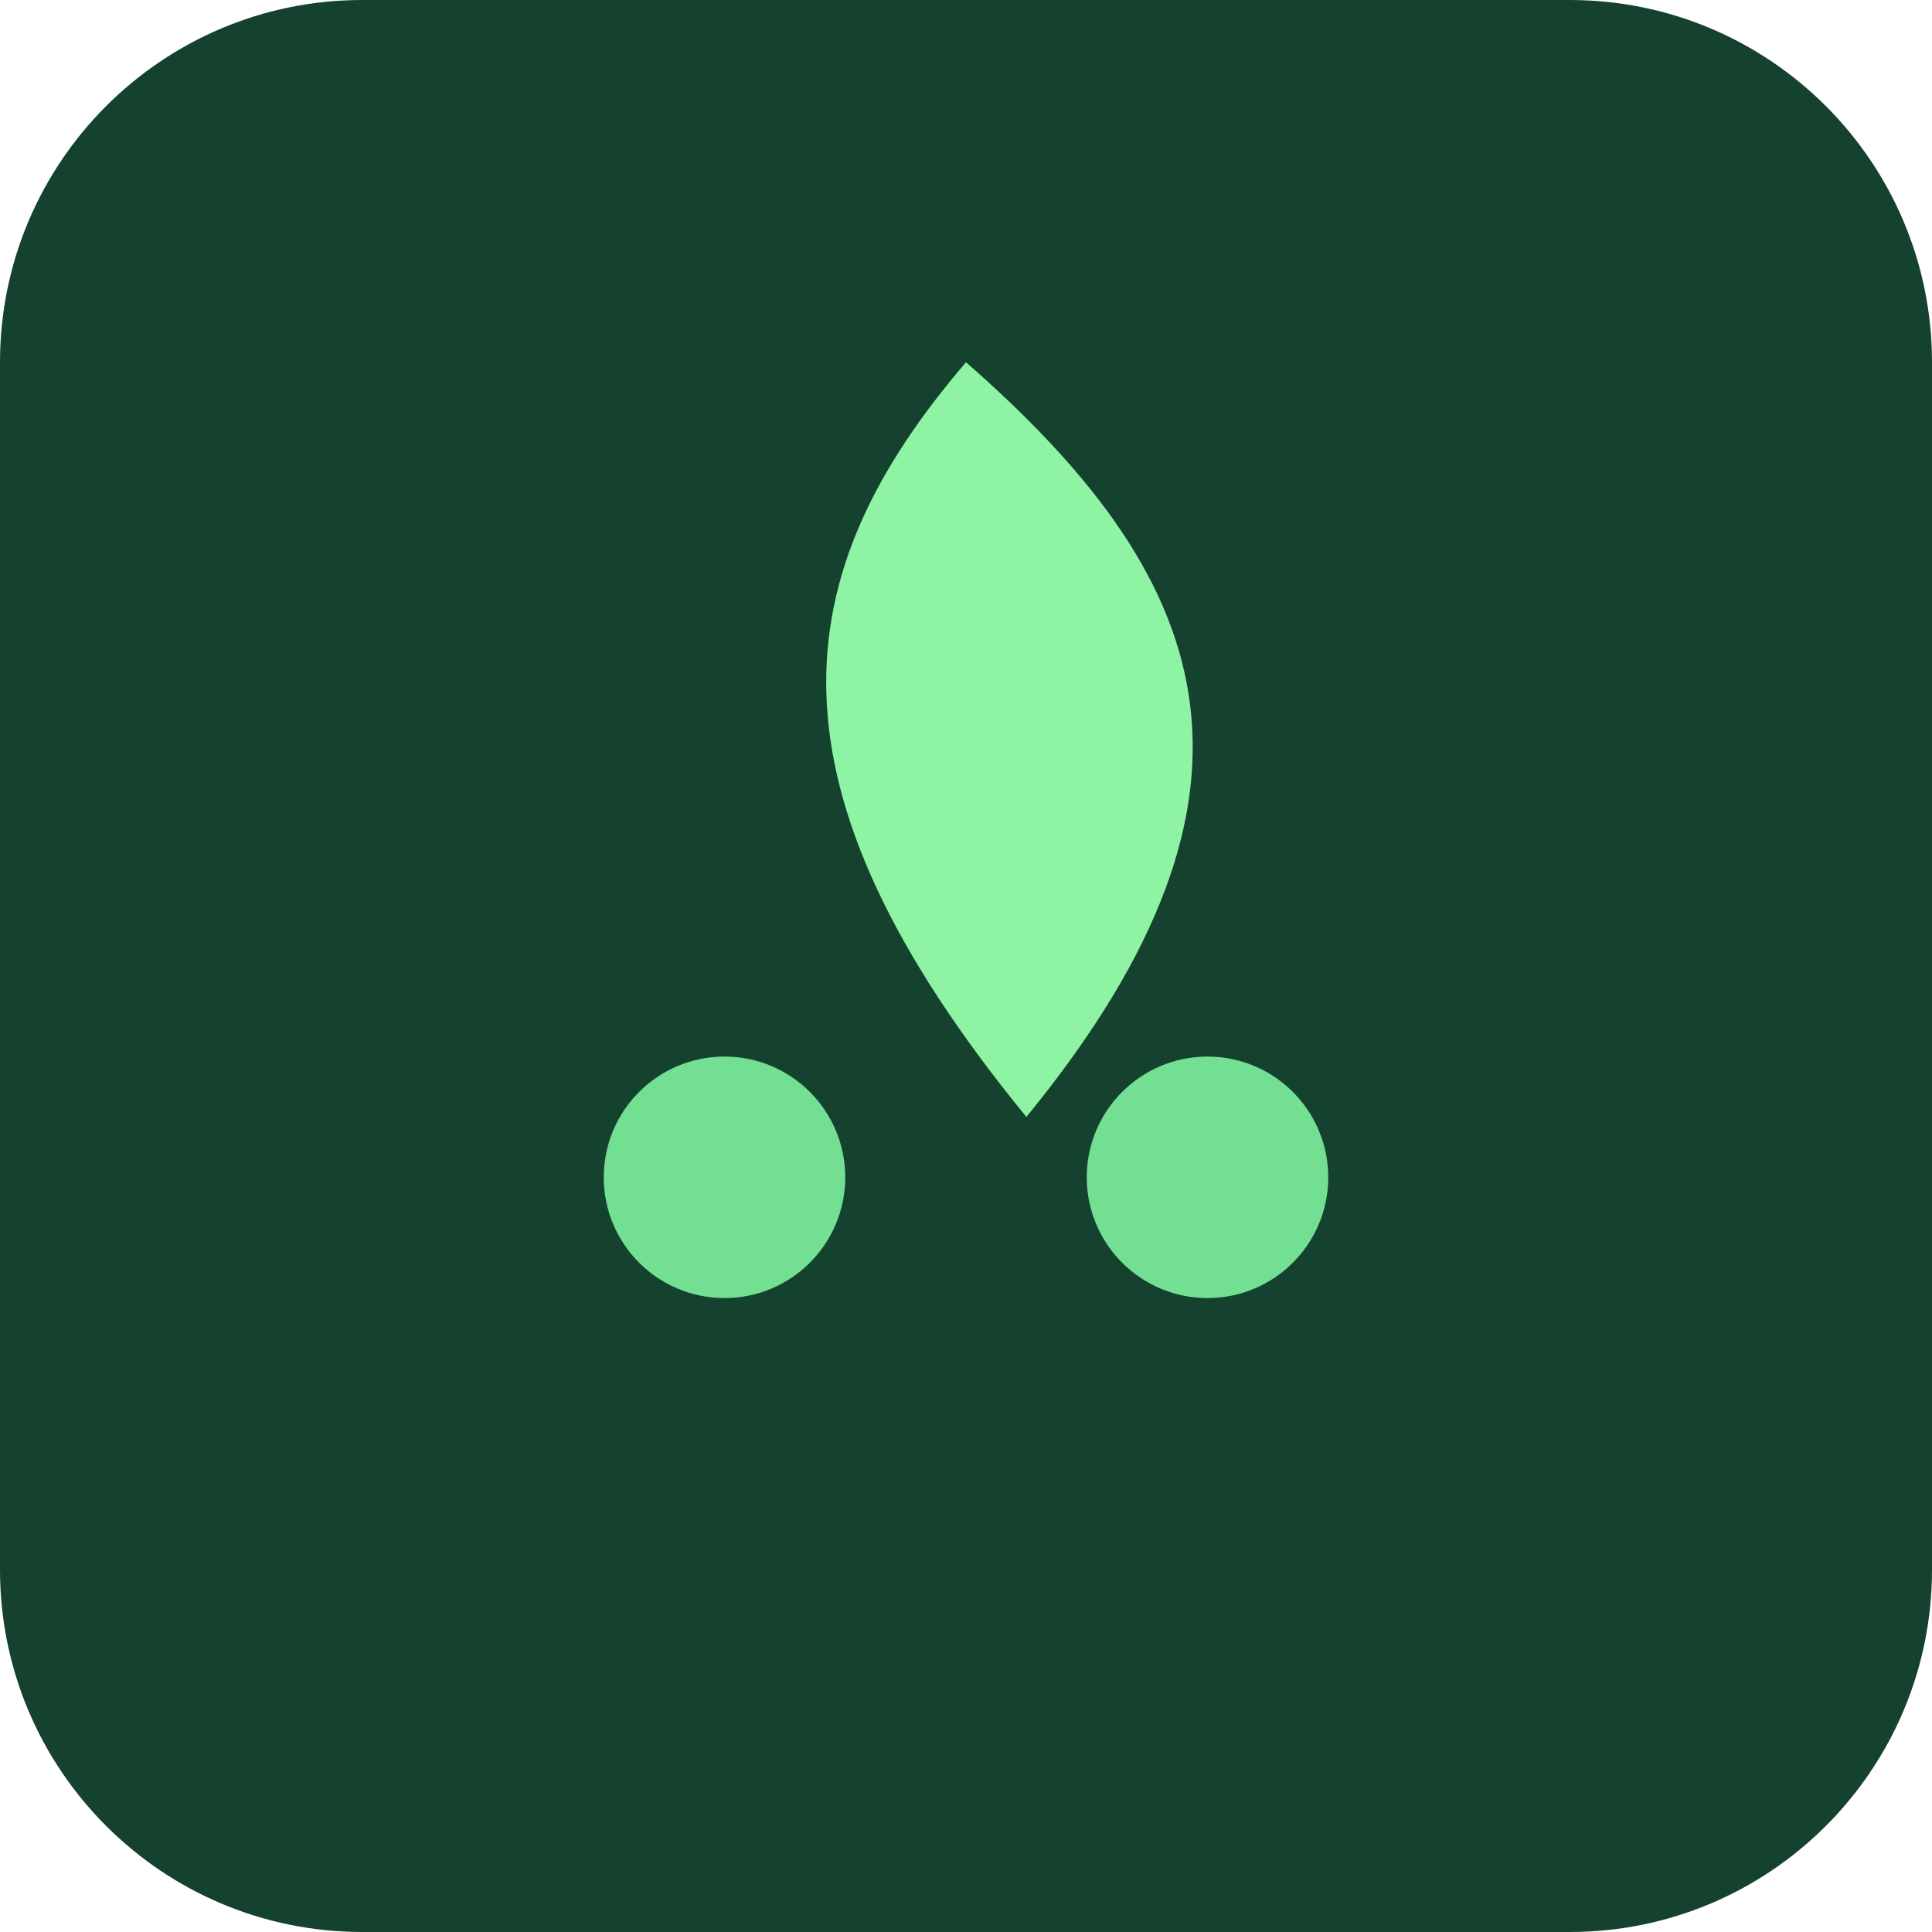
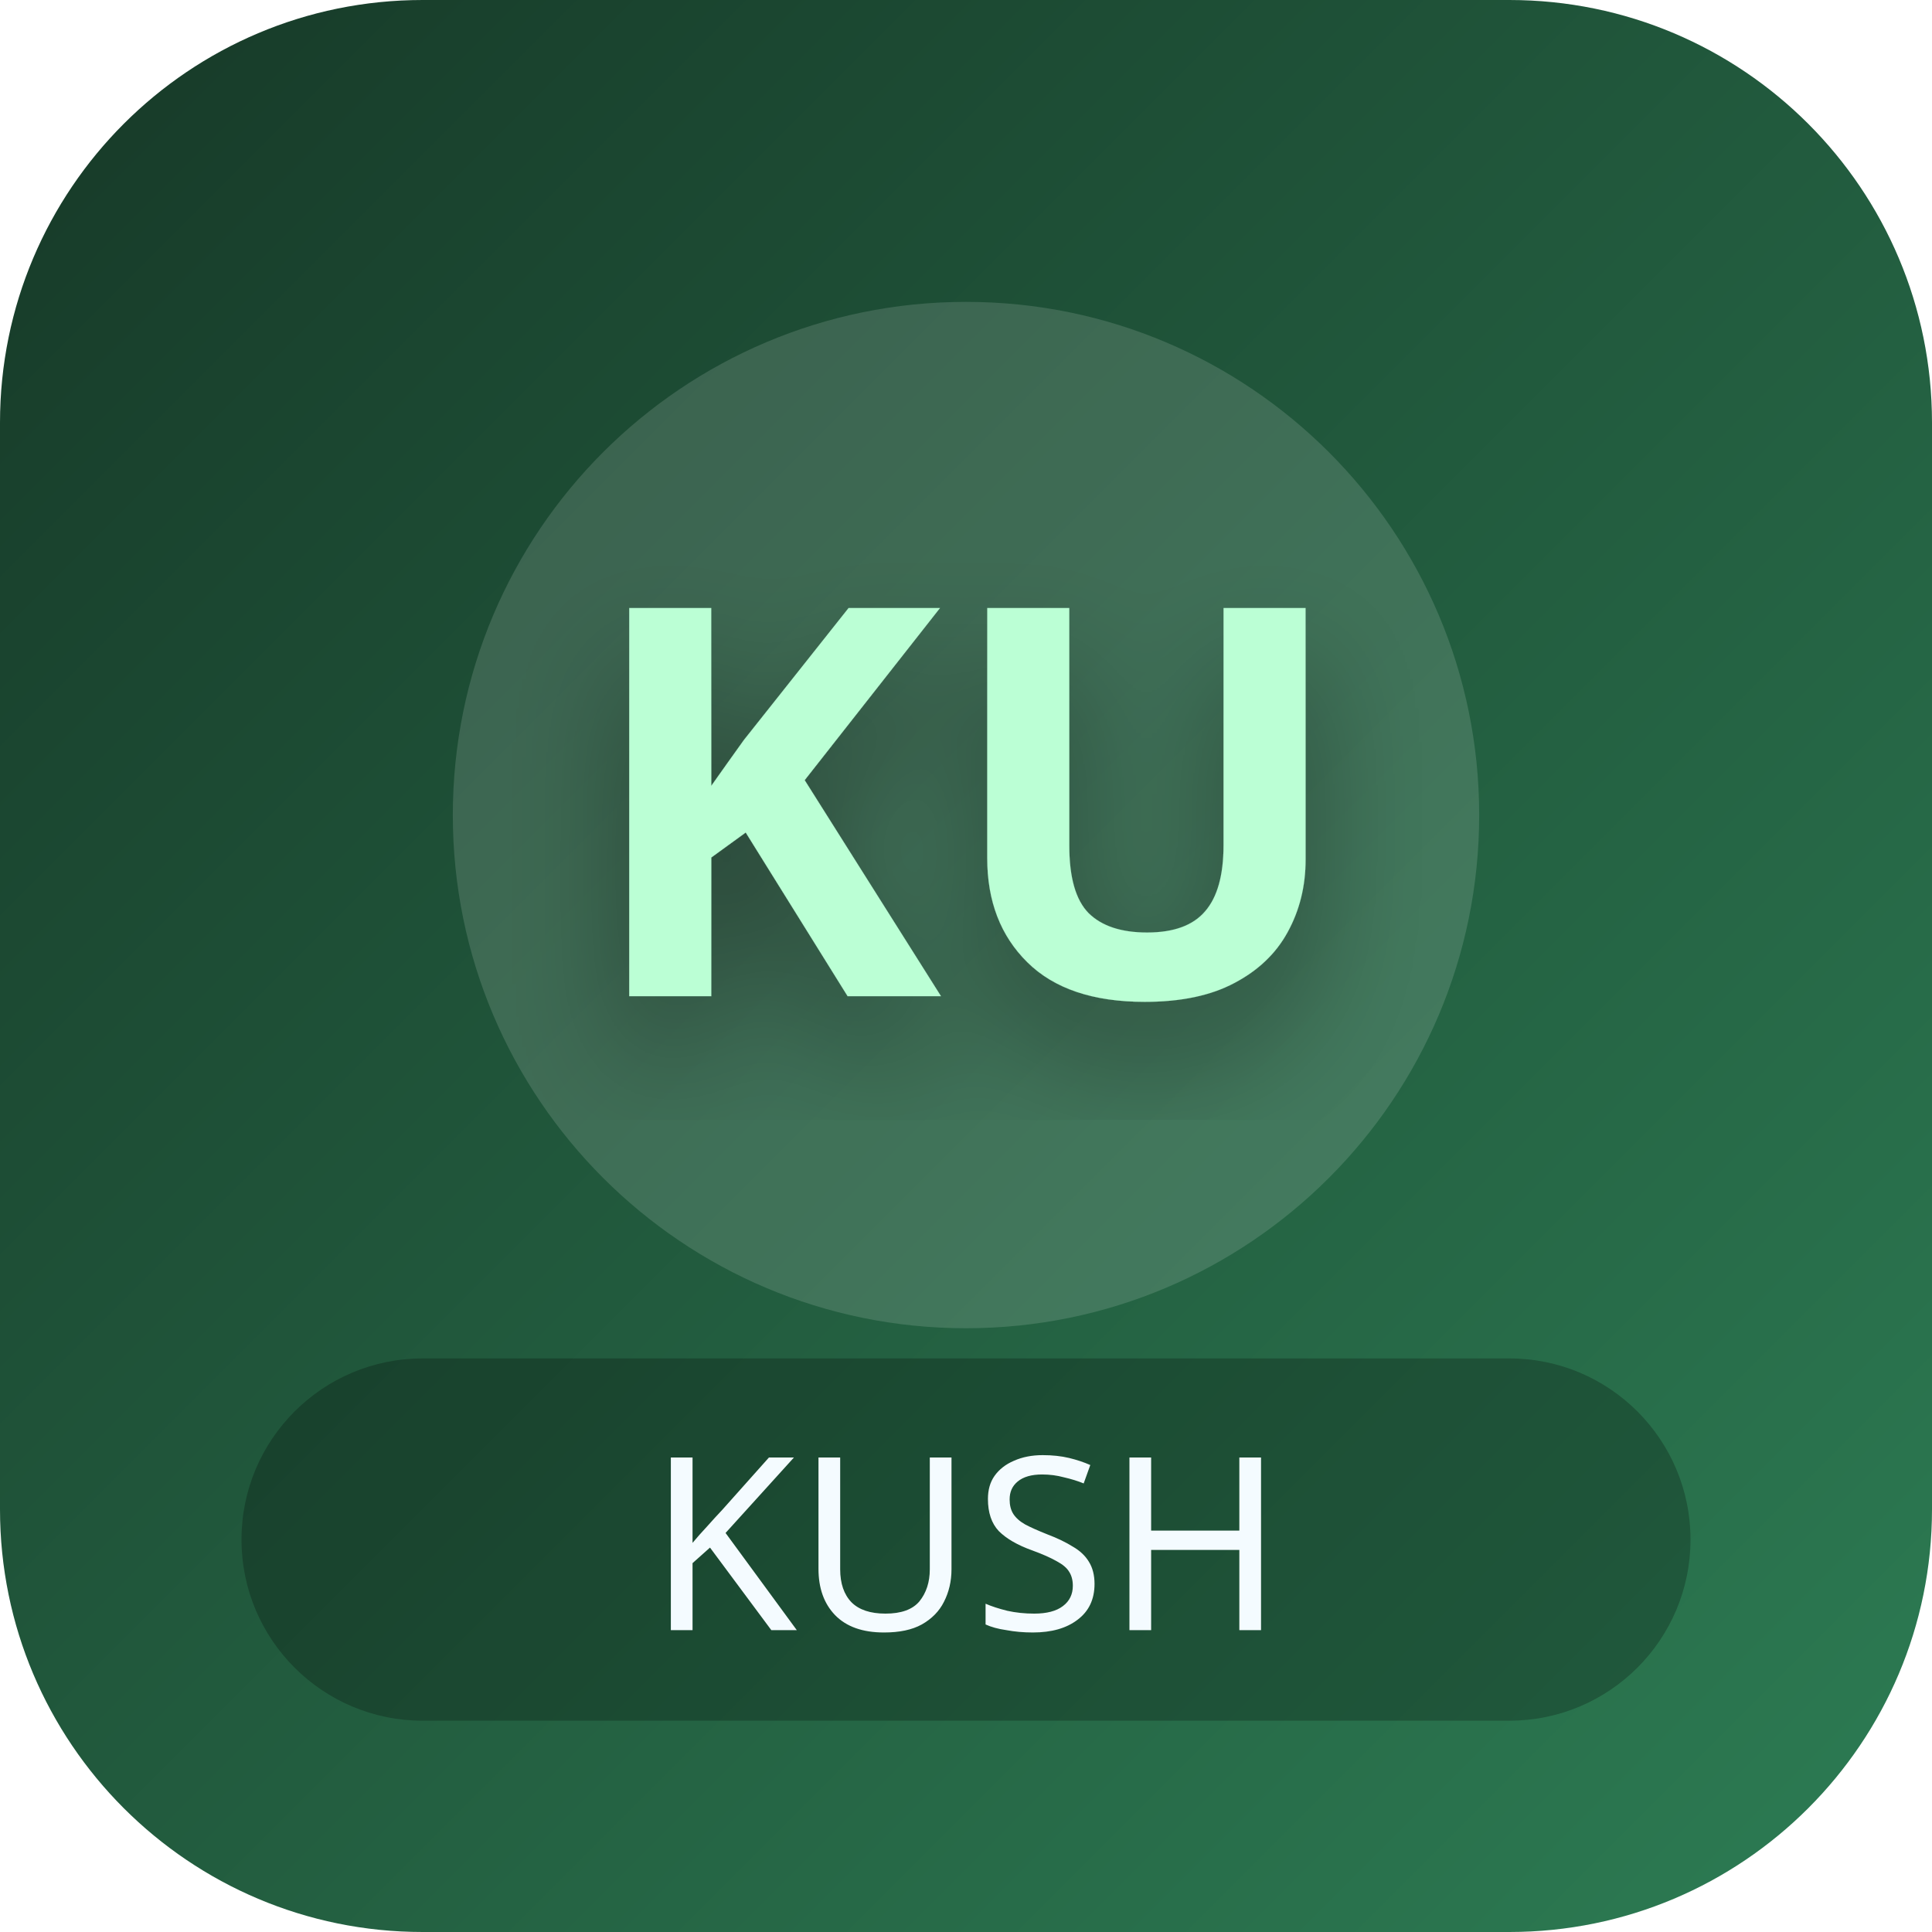
- <svg xmlns="http://www.w3.org/2000/svg" viewBox="0 0 64 64">
-   <rect width="64" height="64" rx="12" fill="#15412f" />
-   <path d="M32 12c8 7 11 14 2 25-9-11-8-18-2-25z" fill="#8ff3a4" />
-   <circle cx="24" cy="39" r="4" fill="#73df92" />
-   <circle cx="40" cy="39" r="4" fill="#73df92" />
+ <svg xmlns="http://www.w3.org/2000/svg" viewBox="0 0 64 64" role="img" aria-label="KUSH">
+   <defs>
+     <linearGradient id="g" x1="0" y1="0" x2="1" y2="1">
+       <stop offset="0" stop-color="#163827" />
+       <stop offset="1" stop-color="#2d7d54" />
+     </linearGradient>
+     <filter id="shadow" x="-30%" y="-30%" width="160%" height="160%">
+       <feDropShadow dx="0" dy="2" stdDeviation="2" flood-color="#000" flood-opacity="0.35" />
+     </filter>
+   </defs>
+   <rect width="64" height="64" rx="14" fill="url(#g)" />
+   <circle cx="32" cy="27" r="17" fill="rgba(255,255,255,0.14)" />
+   <text x="32" y="33" text-anchor="middle" font-family="Trebuchet MS, Segoe UI, sans-serif" font-weight="700" font-size="18" fill="#bbffd5" filter="url(#shadow)">KU</text>
+   <rect x="8" y="45" width="48" height="12" rx="6" fill="rgba(0,0,0,0.24)" />
+   <text x="32" y="54" text-anchor="middle" font-family="Trebuchet MS, Segoe UI, sans-serif" font-size="8" fill="#f4fbff">KUSH</text>
</svg>
